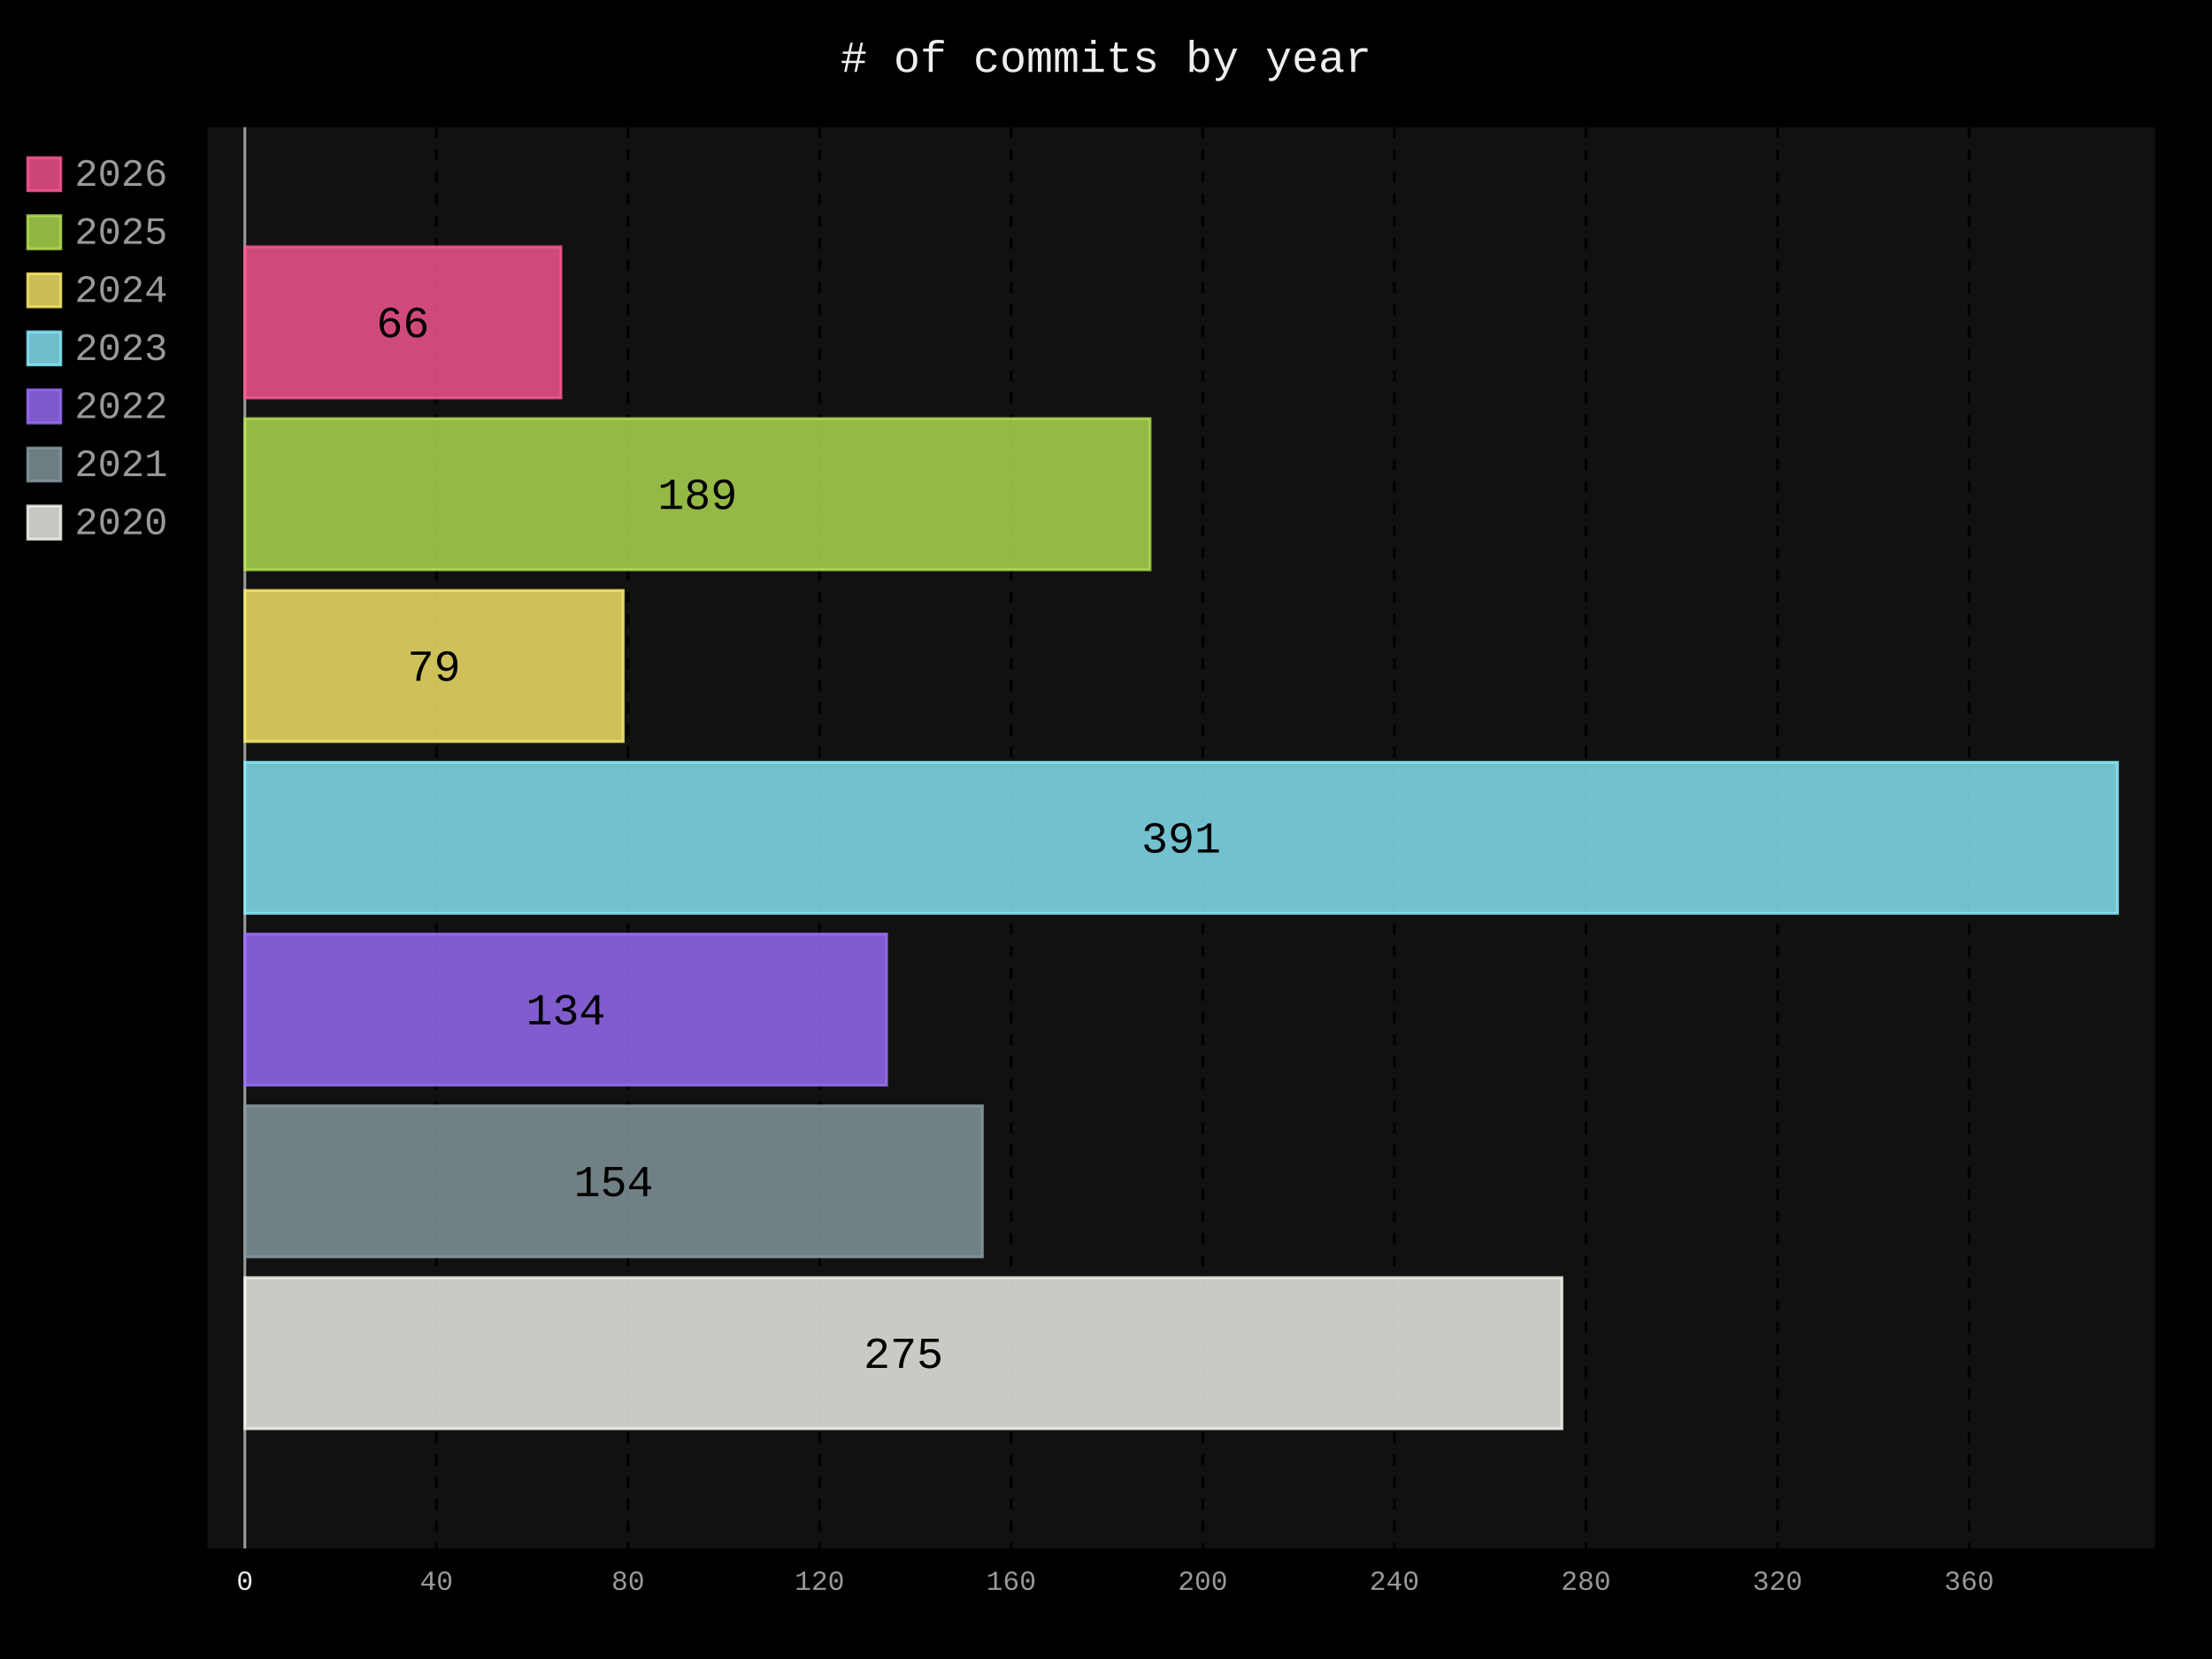
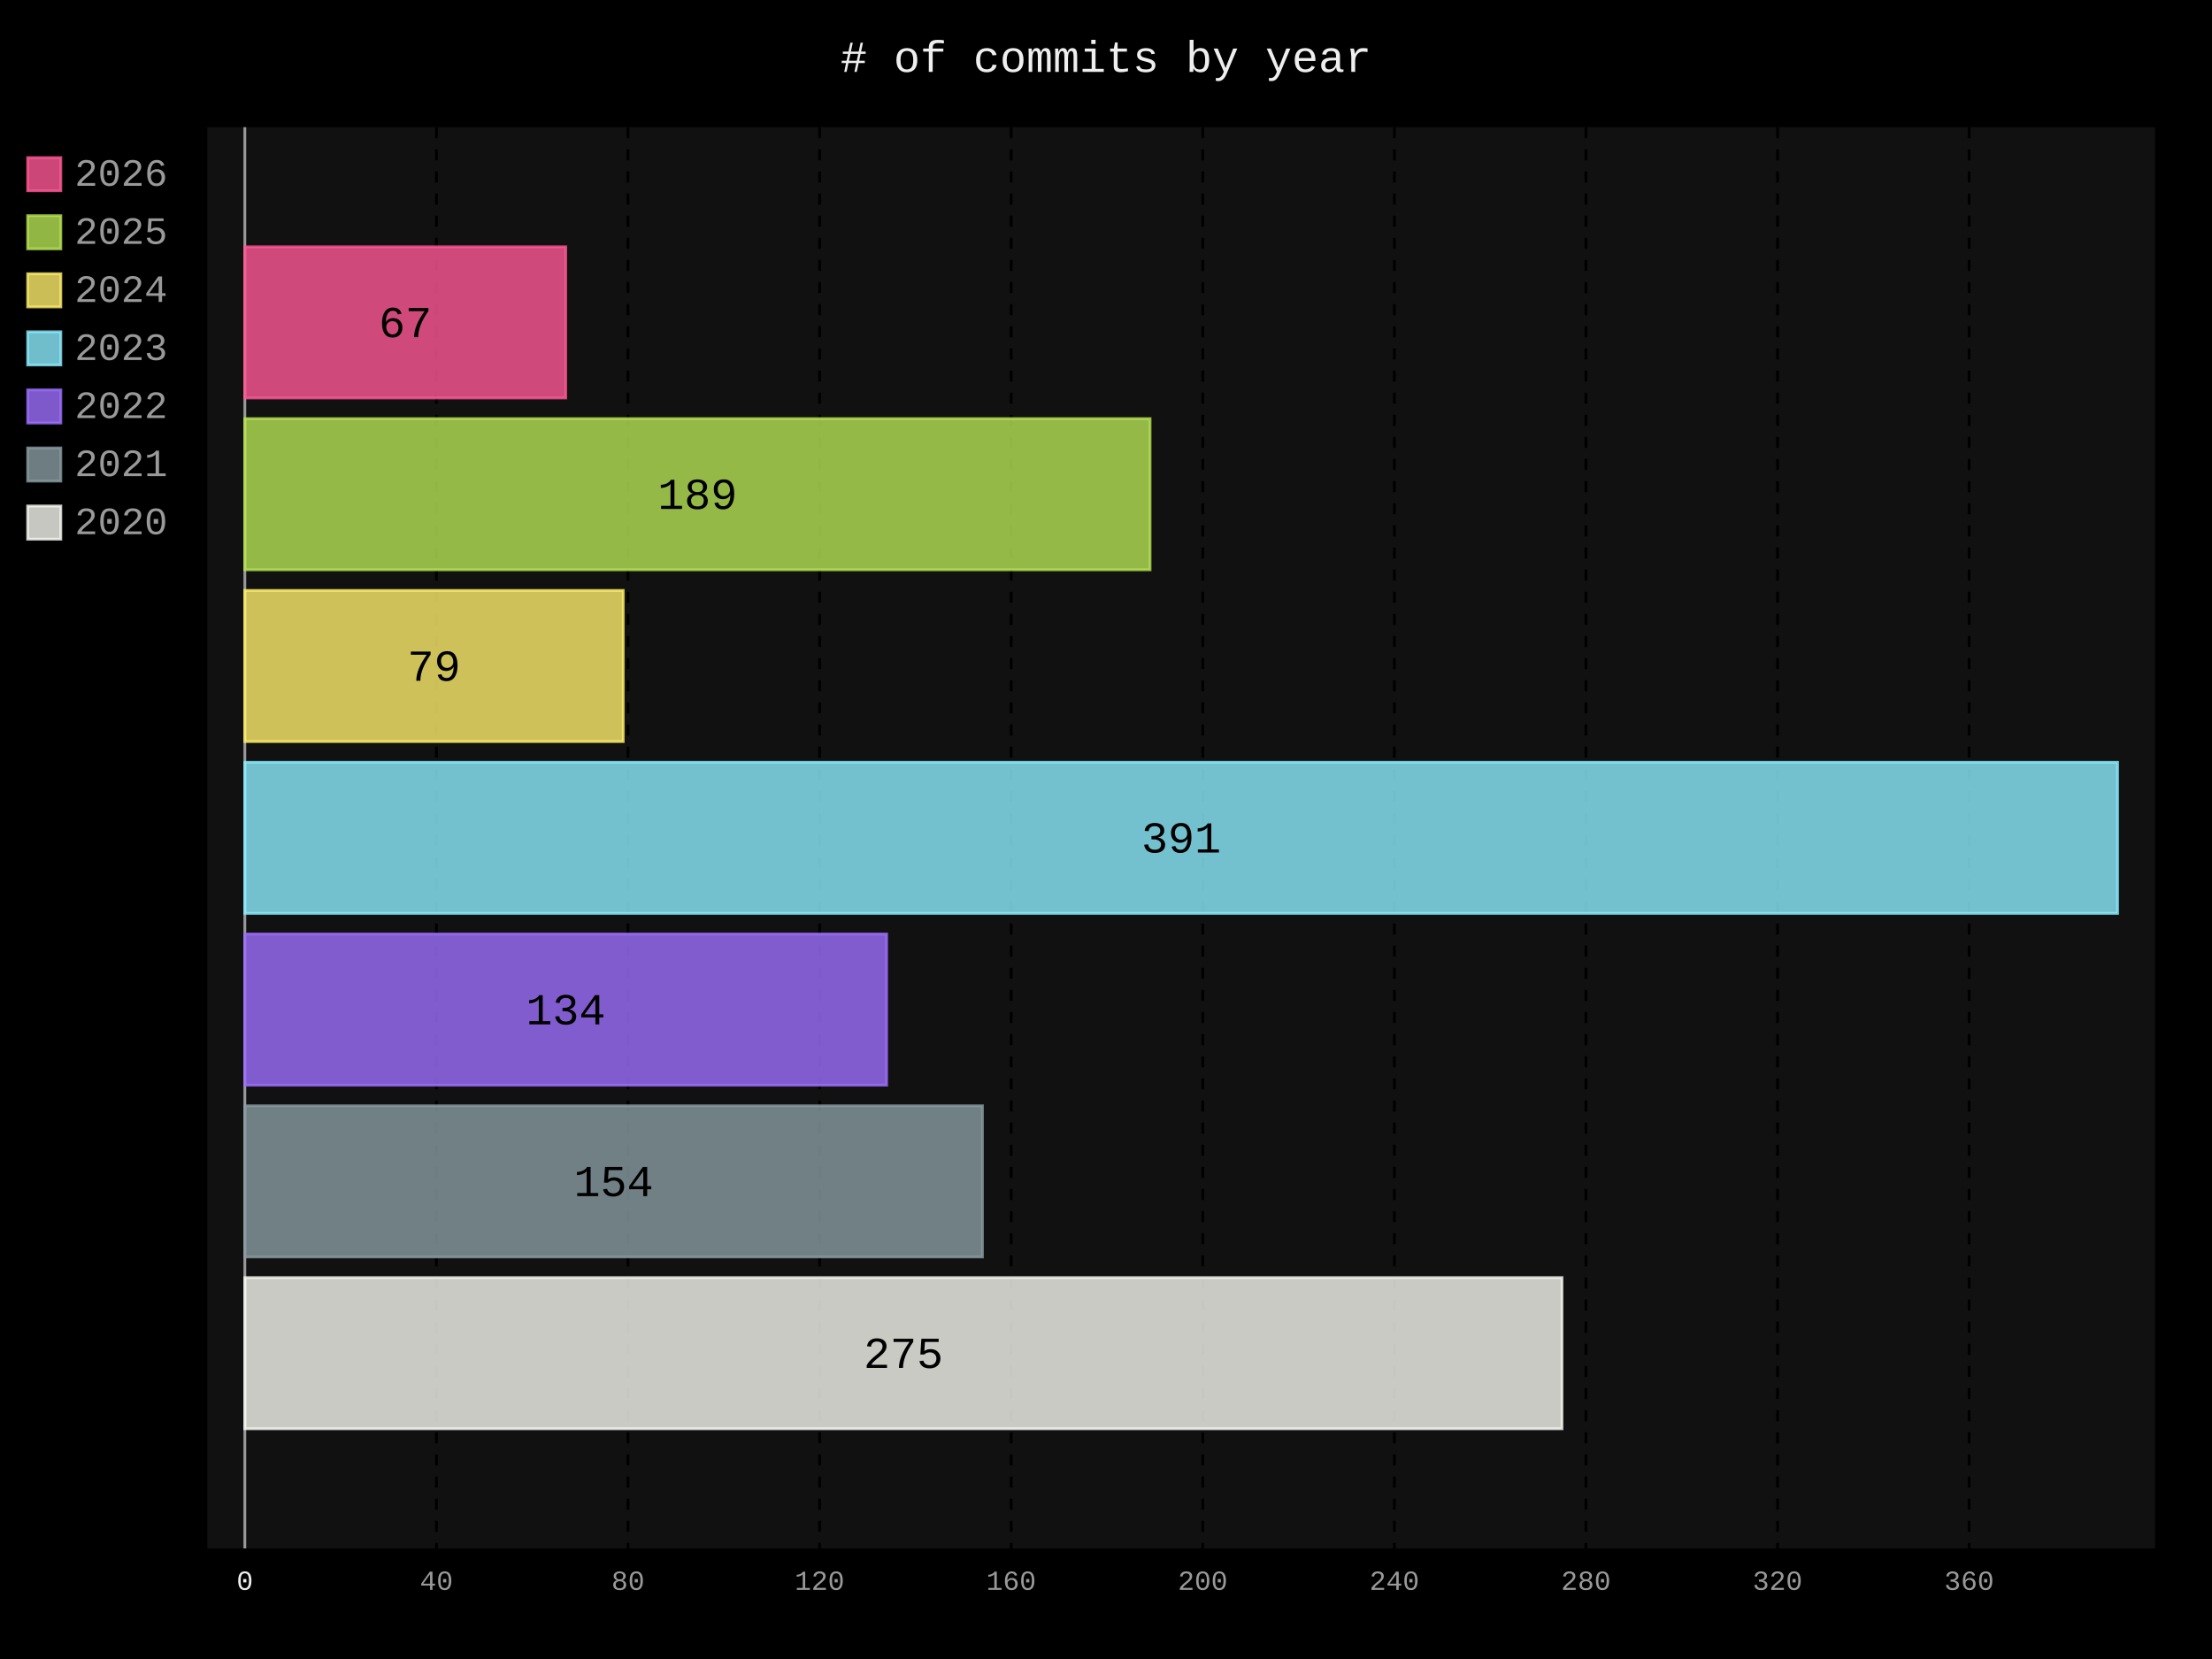
- <svg xmlns="http://www.w3.org/2000/svg" id="chart-9905a8fa-3df4-42f6-befb-842591b036f8" class="pygal-chart" viewBox="0 0 800 600">
+ <svg xmlns="http://www.w3.org/2000/svg" id="chart-5966cc46-fa09-4e80-bc3b-848a3cb93da3" class="pygal-chart" viewBox="0 0 800 600">
  <defs>
-     <style type="text/css">#chart-9905a8fa-3df4-42f6-befb-842591b036f8{-webkit-user-select:none;-webkit-font-smoothing:antialiased;font-family:Consolas,"Liberation Mono",Menlo,Courier,monospace}#chart-9905a8fa-3df4-42f6-befb-842591b036f8 .title{font-family:Consolas,"Liberation Mono",Menlo,Courier,monospace;font-size:16px}#chart-9905a8fa-3df4-42f6-befb-842591b036f8 .legends .legend text{font-family:Consolas,"Liberation Mono",Menlo,Courier,monospace;font-size:14px}#chart-9905a8fa-3df4-42f6-befb-842591b036f8 .axis text{font-family:Consolas,"Liberation Mono",Menlo,Courier,monospace;font-size:10px}#chart-9905a8fa-3df4-42f6-befb-842591b036f8 .axis text.major{font-family:Consolas,"Liberation Mono",Menlo,Courier,monospace;font-size:10px}#chart-9905a8fa-3df4-42f6-befb-842591b036f8 .text-overlay text.value{font-family:Consolas,"Liberation Mono",Menlo,Courier,monospace;font-size:16px}#chart-9905a8fa-3df4-42f6-befb-842591b036f8 .text-overlay text.label{font-family:Consolas,"Liberation Mono",Menlo,Courier,monospace;font-size:10px}#chart-9905a8fa-3df4-42f6-befb-842591b036f8 .tooltip{font-family:Consolas,"Liberation Mono",Menlo,Courier,monospace;font-size:14px}#chart-9905a8fa-3df4-42f6-befb-842591b036f8 text.no_data{font-family:Consolas,"Liberation Mono",Menlo,Courier,monospace;font-size:64px}
- #chart-9905a8fa-3df4-42f6-befb-842591b036f8{background-color:black}#chart-9905a8fa-3df4-42f6-befb-842591b036f8 path,#chart-9905a8fa-3df4-42f6-befb-842591b036f8 line,#chart-9905a8fa-3df4-42f6-befb-842591b036f8 rect,#chart-9905a8fa-3df4-42f6-befb-842591b036f8 circle{-webkit-transition:250ms;-moz-transition:250ms;transition:250ms}#chart-9905a8fa-3df4-42f6-befb-842591b036f8 .graph &gt; .background{fill:black}#chart-9905a8fa-3df4-42f6-befb-842591b036f8 .plot &gt; .background{fill:#111}#chart-9905a8fa-3df4-42f6-befb-842591b036f8 .graph{fill:#999}#chart-9905a8fa-3df4-42f6-befb-842591b036f8 text.no_data{fill:#eee}#chart-9905a8fa-3df4-42f6-befb-842591b036f8 .title{fill:#eee}#chart-9905a8fa-3df4-42f6-befb-842591b036f8 .legends .legend text{fill:#999}#chart-9905a8fa-3df4-42f6-befb-842591b036f8 .legends .legend:hover text{fill:#eee}#chart-9905a8fa-3df4-42f6-befb-842591b036f8 .axis .line{stroke:#eee}#chart-9905a8fa-3df4-42f6-befb-842591b036f8 .axis .guide.line{stroke:#555}#chart-9905a8fa-3df4-42f6-befb-842591b036f8 .axis .major.line{stroke:#999}#chart-9905a8fa-3df4-42f6-befb-842591b036f8 .axis text.major{fill:#eee}#chart-9905a8fa-3df4-42f6-befb-842591b036f8 .axis.y .guides:hover .guide.line,#chart-9905a8fa-3df4-42f6-befb-842591b036f8 .line-graph .axis.x .guides:hover .guide.line,#chart-9905a8fa-3df4-42f6-befb-842591b036f8 .stackedline-graph .axis.x .guides:hover .guide.line,#chart-9905a8fa-3df4-42f6-befb-842591b036f8 .xy-graph .axis.x .guides:hover .guide.line{stroke:#eee}#chart-9905a8fa-3df4-42f6-befb-842591b036f8 .axis .guides:hover text{fill:#eee}#chart-9905a8fa-3df4-42f6-befb-842591b036f8 .reactive{fill-opacity:.8;stroke-opacity:.8;stroke-width:1}#chart-9905a8fa-3df4-42f6-befb-842591b036f8 .ci{stroke:#999}#chart-9905a8fa-3df4-42f6-befb-842591b036f8 .reactive.active,#chart-9905a8fa-3df4-42f6-befb-842591b036f8 .active .reactive{fill-opacity:.4;stroke-opacity:.9;stroke-width:4}#chart-9905a8fa-3df4-42f6-befb-842591b036f8 .ci .reactive.active{stroke-width:1.5}#chart-9905a8fa-3df4-42f6-befb-842591b036f8 .series text{fill:#eee}#chart-9905a8fa-3df4-42f6-befb-842591b036f8 .tooltip rect{fill:#111;stroke:#eee;-webkit-transition:opacity 250ms;-moz-transition:opacity 250ms;transition:opacity 250ms}#chart-9905a8fa-3df4-42f6-befb-842591b036f8 .tooltip .label{fill:#999}#chart-9905a8fa-3df4-42f6-befb-842591b036f8 .tooltip .label{fill:#999}#chart-9905a8fa-3df4-42f6-befb-842591b036f8 .tooltip .legend{font-size:.8em;fill:#555}#chart-9905a8fa-3df4-42f6-befb-842591b036f8 .tooltip .x_label{font-size:.6em;fill:#eee}#chart-9905a8fa-3df4-42f6-befb-842591b036f8 .tooltip .xlink{font-size:.5em;text-decoration:underline}#chart-9905a8fa-3df4-42f6-befb-842591b036f8 .tooltip .value{font-size:1.5em}#chart-9905a8fa-3df4-42f6-befb-842591b036f8 .bound{font-size:.5em}#chart-9905a8fa-3df4-42f6-befb-842591b036f8 .max-value{font-size:.75em;fill:#555}#chart-9905a8fa-3df4-42f6-befb-842591b036f8 .map-element{fill:#111;stroke:#555 !important}#chart-9905a8fa-3df4-42f6-befb-842591b036f8 .map-element .reactive{fill-opacity:inherit;stroke-opacity:inherit}#chart-9905a8fa-3df4-42f6-befb-842591b036f8 .color-0,#chart-9905a8fa-3df4-42f6-befb-842591b036f8 .color-0 a:visited{stroke:#ff5995;fill:#ff5995}#chart-9905a8fa-3df4-42f6-befb-842591b036f8 .color-1,#chart-9905a8fa-3df4-42f6-befb-842591b036f8 .color-1 a:visited{stroke:#b6e354;fill:#b6e354}#chart-9905a8fa-3df4-42f6-befb-842591b036f8 .color-2,#chart-9905a8fa-3df4-42f6-befb-842591b036f8 .color-2 a:visited{stroke:#feed6c;fill:#feed6c}#chart-9905a8fa-3df4-42f6-befb-842591b036f8 .color-3,#chart-9905a8fa-3df4-42f6-befb-842591b036f8 .color-3 a:visited{stroke:#8cedff;fill:#8cedff}#chart-9905a8fa-3df4-42f6-befb-842591b036f8 .color-4,#chart-9905a8fa-3df4-42f6-befb-842591b036f8 .color-4 a:visited{stroke:#9e6ffe;fill:#9e6ffe}#chart-9905a8fa-3df4-42f6-befb-842591b036f8 .color-5,#chart-9905a8fa-3df4-42f6-befb-842591b036f8 .color-5 a:visited{stroke:#899ca1;fill:#899ca1}#chart-9905a8fa-3df4-42f6-befb-842591b036f8 .color-6,#chart-9905a8fa-3df4-42f6-befb-842591b036f8 .color-6 a:visited{stroke:#f8f8f2;fill:#f8f8f2}#chart-9905a8fa-3df4-42f6-befb-842591b036f8 .text-overlay .color-0 text{fill:black}#chart-9905a8fa-3df4-42f6-befb-842591b036f8 .text-overlay .color-1 text{fill:black}#chart-9905a8fa-3df4-42f6-befb-842591b036f8 .text-overlay .color-2 text{fill:black}#chart-9905a8fa-3df4-42f6-befb-842591b036f8 .text-overlay .color-3 text{fill:black}#chart-9905a8fa-3df4-42f6-befb-842591b036f8 .text-overlay .color-4 text{fill:black}#chart-9905a8fa-3df4-42f6-befb-842591b036f8 .text-overlay .color-5 text{fill:black}#chart-9905a8fa-3df4-42f6-befb-842591b036f8 .text-overlay .color-6 text{fill:black}
- #chart-9905a8fa-3df4-42f6-befb-842591b036f8 text.no_data{text-anchor:middle}#chart-9905a8fa-3df4-42f6-befb-842591b036f8 .guide.line{fill:none}#chart-9905a8fa-3df4-42f6-befb-842591b036f8 .centered{text-anchor:middle}#chart-9905a8fa-3df4-42f6-befb-842591b036f8 .title{text-anchor:middle}#chart-9905a8fa-3df4-42f6-befb-842591b036f8 .legends .legend text{fill-opacity:1}#chart-9905a8fa-3df4-42f6-befb-842591b036f8 .axis.x text{text-anchor:middle}#chart-9905a8fa-3df4-42f6-befb-842591b036f8 .axis.x:not(.web) text[transform]{text-anchor:start}#chart-9905a8fa-3df4-42f6-befb-842591b036f8 .axis.x:not(.web) text[transform].backwards{text-anchor:end}#chart-9905a8fa-3df4-42f6-befb-842591b036f8 .axis.y text{text-anchor:end}#chart-9905a8fa-3df4-42f6-befb-842591b036f8 .axis.y text[transform].backwards{text-anchor:start}#chart-9905a8fa-3df4-42f6-befb-842591b036f8 .axis.y2 text{text-anchor:start}#chart-9905a8fa-3df4-42f6-befb-842591b036f8 .axis.y2 text[transform].backwards{text-anchor:end}#chart-9905a8fa-3df4-42f6-befb-842591b036f8 .axis .guide.line{stroke-dasharray:4,4;stroke:black}#chart-9905a8fa-3df4-42f6-befb-842591b036f8 .axis .major.guide.line{stroke-dasharray:6,6;stroke:black}#chart-9905a8fa-3df4-42f6-befb-842591b036f8 .horizontal .axis.y .guide.line,#chart-9905a8fa-3df4-42f6-befb-842591b036f8 .horizontal .axis.y2 .guide.line,#chart-9905a8fa-3df4-42f6-befb-842591b036f8 .vertical .axis.x .guide.line{opacity:0}#chart-9905a8fa-3df4-42f6-befb-842591b036f8 .horizontal .axis.always_show .guide.line,#chart-9905a8fa-3df4-42f6-befb-842591b036f8 .vertical .axis.always_show .guide.line{opacity:1 !important}#chart-9905a8fa-3df4-42f6-befb-842591b036f8 .axis.y .guides:hover .guide.line,#chart-9905a8fa-3df4-42f6-befb-842591b036f8 .axis.y2 .guides:hover .guide.line,#chart-9905a8fa-3df4-42f6-befb-842591b036f8 .axis.x .guides:hover .guide.line{opacity:1}#chart-9905a8fa-3df4-42f6-befb-842591b036f8 .axis .guides:hover text{opacity:1}#chart-9905a8fa-3df4-42f6-befb-842591b036f8 .nofill{fill:none}#chart-9905a8fa-3df4-42f6-befb-842591b036f8 .subtle-fill{fill-opacity:.2}#chart-9905a8fa-3df4-42f6-befb-842591b036f8 .dot{stroke-width:1px;fill-opacity:1;stroke-opacity:1}#chart-9905a8fa-3df4-42f6-befb-842591b036f8 .dot.active{stroke-width:5px}#chart-9905a8fa-3df4-42f6-befb-842591b036f8 .dot.negative{fill:transparent}#chart-9905a8fa-3df4-42f6-befb-842591b036f8 text,#chart-9905a8fa-3df4-42f6-befb-842591b036f8 tspan{stroke:none !important}#chart-9905a8fa-3df4-42f6-befb-842591b036f8 .series text.active{opacity:1}#chart-9905a8fa-3df4-42f6-befb-842591b036f8 .tooltip rect{fill-opacity:.95;stroke-width:.5}#chart-9905a8fa-3df4-42f6-befb-842591b036f8 .tooltip text{fill-opacity:1}#chart-9905a8fa-3df4-42f6-befb-842591b036f8 .showable{visibility:hidden}#chart-9905a8fa-3df4-42f6-befb-842591b036f8 .showable.shown{visibility:visible}#chart-9905a8fa-3df4-42f6-befb-842591b036f8 .gauge-background{fill:rgba(229,229,229,1);stroke:none}#chart-9905a8fa-3df4-42f6-befb-842591b036f8 .bg-lines{stroke:black;stroke-width:2px}</style>
+     <style type="text/css">#chart-5966cc46-fa09-4e80-bc3b-848a3cb93da3{-webkit-user-select:none;-webkit-font-smoothing:antialiased;font-family:Consolas,"Liberation Mono",Menlo,Courier,monospace}#chart-5966cc46-fa09-4e80-bc3b-848a3cb93da3 .title{font-family:Consolas,"Liberation Mono",Menlo,Courier,monospace;font-size:16px}#chart-5966cc46-fa09-4e80-bc3b-848a3cb93da3 .legends .legend text{font-family:Consolas,"Liberation Mono",Menlo,Courier,monospace;font-size:14px}#chart-5966cc46-fa09-4e80-bc3b-848a3cb93da3 .axis text{font-family:Consolas,"Liberation Mono",Menlo,Courier,monospace;font-size:10px}#chart-5966cc46-fa09-4e80-bc3b-848a3cb93da3 .axis text.major{font-family:Consolas,"Liberation Mono",Menlo,Courier,monospace;font-size:10px}#chart-5966cc46-fa09-4e80-bc3b-848a3cb93da3 .text-overlay text.value{font-family:Consolas,"Liberation Mono",Menlo,Courier,monospace;font-size:16px}#chart-5966cc46-fa09-4e80-bc3b-848a3cb93da3 .text-overlay text.label{font-family:Consolas,"Liberation Mono",Menlo,Courier,monospace;font-size:10px}#chart-5966cc46-fa09-4e80-bc3b-848a3cb93da3 .tooltip{font-family:Consolas,"Liberation Mono",Menlo,Courier,monospace;font-size:14px}#chart-5966cc46-fa09-4e80-bc3b-848a3cb93da3 text.no_data{font-family:Consolas,"Liberation Mono",Menlo,Courier,monospace;font-size:64px}
+ #chart-5966cc46-fa09-4e80-bc3b-848a3cb93da3{background-color:black}#chart-5966cc46-fa09-4e80-bc3b-848a3cb93da3 path,#chart-5966cc46-fa09-4e80-bc3b-848a3cb93da3 line,#chart-5966cc46-fa09-4e80-bc3b-848a3cb93da3 rect,#chart-5966cc46-fa09-4e80-bc3b-848a3cb93da3 circle{-webkit-transition:250ms;-moz-transition:250ms;transition:250ms}#chart-5966cc46-fa09-4e80-bc3b-848a3cb93da3 .graph &gt; .background{fill:black}#chart-5966cc46-fa09-4e80-bc3b-848a3cb93da3 .plot &gt; .background{fill:#111}#chart-5966cc46-fa09-4e80-bc3b-848a3cb93da3 .graph{fill:#999}#chart-5966cc46-fa09-4e80-bc3b-848a3cb93da3 text.no_data{fill:#eee}#chart-5966cc46-fa09-4e80-bc3b-848a3cb93da3 .title{fill:#eee}#chart-5966cc46-fa09-4e80-bc3b-848a3cb93da3 .legends .legend text{fill:#999}#chart-5966cc46-fa09-4e80-bc3b-848a3cb93da3 .legends .legend:hover text{fill:#eee}#chart-5966cc46-fa09-4e80-bc3b-848a3cb93da3 .axis .line{stroke:#eee}#chart-5966cc46-fa09-4e80-bc3b-848a3cb93da3 .axis .guide.line{stroke:#555}#chart-5966cc46-fa09-4e80-bc3b-848a3cb93da3 .axis .major.line{stroke:#999}#chart-5966cc46-fa09-4e80-bc3b-848a3cb93da3 .axis text.major{fill:#eee}#chart-5966cc46-fa09-4e80-bc3b-848a3cb93da3 .axis.y .guides:hover .guide.line,#chart-5966cc46-fa09-4e80-bc3b-848a3cb93da3 .line-graph .axis.x .guides:hover .guide.line,#chart-5966cc46-fa09-4e80-bc3b-848a3cb93da3 .stackedline-graph .axis.x .guides:hover .guide.line,#chart-5966cc46-fa09-4e80-bc3b-848a3cb93da3 .xy-graph .axis.x .guides:hover .guide.line{stroke:#eee}#chart-5966cc46-fa09-4e80-bc3b-848a3cb93da3 .axis .guides:hover text{fill:#eee}#chart-5966cc46-fa09-4e80-bc3b-848a3cb93da3 .reactive{fill-opacity:.8;stroke-opacity:.8;stroke-width:1}#chart-5966cc46-fa09-4e80-bc3b-848a3cb93da3 .ci{stroke:#999}#chart-5966cc46-fa09-4e80-bc3b-848a3cb93da3 .reactive.active,#chart-5966cc46-fa09-4e80-bc3b-848a3cb93da3 .active .reactive{fill-opacity:.4;stroke-opacity:.9;stroke-width:4}#chart-5966cc46-fa09-4e80-bc3b-848a3cb93da3 .ci .reactive.active{stroke-width:1.5}#chart-5966cc46-fa09-4e80-bc3b-848a3cb93da3 .series text{fill:#eee}#chart-5966cc46-fa09-4e80-bc3b-848a3cb93da3 .tooltip rect{fill:#111;stroke:#eee;-webkit-transition:opacity 250ms;-moz-transition:opacity 250ms;transition:opacity 250ms}#chart-5966cc46-fa09-4e80-bc3b-848a3cb93da3 .tooltip .label{fill:#999}#chart-5966cc46-fa09-4e80-bc3b-848a3cb93da3 .tooltip .label{fill:#999}#chart-5966cc46-fa09-4e80-bc3b-848a3cb93da3 .tooltip .legend{font-size:.8em;fill:#555}#chart-5966cc46-fa09-4e80-bc3b-848a3cb93da3 .tooltip .x_label{font-size:.6em;fill:#eee}#chart-5966cc46-fa09-4e80-bc3b-848a3cb93da3 .tooltip .xlink{font-size:.5em;text-decoration:underline}#chart-5966cc46-fa09-4e80-bc3b-848a3cb93da3 .tooltip .value{font-size:1.5em}#chart-5966cc46-fa09-4e80-bc3b-848a3cb93da3 .bound{font-size:.5em}#chart-5966cc46-fa09-4e80-bc3b-848a3cb93da3 .max-value{font-size:.75em;fill:#555}#chart-5966cc46-fa09-4e80-bc3b-848a3cb93da3 .map-element{fill:#111;stroke:#555 !important}#chart-5966cc46-fa09-4e80-bc3b-848a3cb93da3 .map-element .reactive{fill-opacity:inherit;stroke-opacity:inherit}#chart-5966cc46-fa09-4e80-bc3b-848a3cb93da3 .color-0,#chart-5966cc46-fa09-4e80-bc3b-848a3cb93da3 .color-0 a:visited{stroke:#ff5995;fill:#ff5995}#chart-5966cc46-fa09-4e80-bc3b-848a3cb93da3 .color-1,#chart-5966cc46-fa09-4e80-bc3b-848a3cb93da3 .color-1 a:visited{stroke:#b6e354;fill:#b6e354}#chart-5966cc46-fa09-4e80-bc3b-848a3cb93da3 .color-2,#chart-5966cc46-fa09-4e80-bc3b-848a3cb93da3 .color-2 a:visited{stroke:#feed6c;fill:#feed6c}#chart-5966cc46-fa09-4e80-bc3b-848a3cb93da3 .color-3,#chart-5966cc46-fa09-4e80-bc3b-848a3cb93da3 .color-3 a:visited{stroke:#8cedff;fill:#8cedff}#chart-5966cc46-fa09-4e80-bc3b-848a3cb93da3 .color-4,#chart-5966cc46-fa09-4e80-bc3b-848a3cb93da3 .color-4 a:visited{stroke:#9e6ffe;fill:#9e6ffe}#chart-5966cc46-fa09-4e80-bc3b-848a3cb93da3 .color-5,#chart-5966cc46-fa09-4e80-bc3b-848a3cb93da3 .color-5 a:visited{stroke:#899ca1;fill:#899ca1}#chart-5966cc46-fa09-4e80-bc3b-848a3cb93da3 .color-6,#chart-5966cc46-fa09-4e80-bc3b-848a3cb93da3 .color-6 a:visited{stroke:#f8f8f2;fill:#f8f8f2}#chart-5966cc46-fa09-4e80-bc3b-848a3cb93da3 .text-overlay .color-0 text{fill:black}#chart-5966cc46-fa09-4e80-bc3b-848a3cb93da3 .text-overlay .color-1 text{fill:black}#chart-5966cc46-fa09-4e80-bc3b-848a3cb93da3 .text-overlay .color-2 text{fill:black}#chart-5966cc46-fa09-4e80-bc3b-848a3cb93da3 .text-overlay .color-3 text{fill:black}#chart-5966cc46-fa09-4e80-bc3b-848a3cb93da3 .text-overlay .color-4 text{fill:black}#chart-5966cc46-fa09-4e80-bc3b-848a3cb93da3 .text-overlay .color-5 text{fill:black}#chart-5966cc46-fa09-4e80-bc3b-848a3cb93da3 .text-overlay .color-6 text{fill:black}
+ #chart-5966cc46-fa09-4e80-bc3b-848a3cb93da3 text.no_data{text-anchor:middle}#chart-5966cc46-fa09-4e80-bc3b-848a3cb93da3 .guide.line{fill:none}#chart-5966cc46-fa09-4e80-bc3b-848a3cb93da3 .centered{text-anchor:middle}#chart-5966cc46-fa09-4e80-bc3b-848a3cb93da3 .title{text-anchor:middle}#chart-5966cc46-fa09-4e80-bc3b-848a3cb93da3 .legends .legend text{fill-opacity:1}#chart-5966cc46-fa09-4e80-bc3b-848a3cb93da3 .axis.x text{text-anchor:middle}#chart-5966cc46-fa09-4e80-bc3b-848a3cb93da3 .axis.x:not(.web) text[transform]{text-anchor:start}#chart-5966cc46-fa09-4e80-bc3b-848a3cb93da3 .axis.x:not(.web) text[transform].backwards{text-anchor:end}#chart-5966cc46-fa09-4e80-bc3b-848a3cb93da3 .axis.y text{text-anchor:end}#chart-5966cc46-fa09-4e80-bc3b-848a3cb93da3 .axis.y text[transform].backwards{text-anchor:start}#chart-5966cc46-fa09-4e80-bc3b-848a3cb93da3 .axis.y2 text{text-anchor:start}#chart-5966cc46-fa09-4e80-bc3b-848a3cb93da3 .axis.y2 text[transform].backwards{text-anchor:end}#chart-5966cc46-fa09-4e80-bc3b-848a3cb93da3 .axis .guide.line{stroke-dasharray:4,4;stroke:black}#chart-5966cc46-fa09-4e80-bc3b-848a3cb93da3 .axis .major.guide.line{stroke-dasharray:6,6;stroke:black}#chart-5966cc46-fa09-4e80-bc3b-848a3cb93da3 .horizontal .axis.y .guide.line,#chart-5966cc46-fa09-4e80-bc3b-848a3cb93da3 .horizontal .axis.y2 .guide.line,#chart-5966cc46-fa09-4e80-bc3b-848a3cb93da3 .vertical .axis.x .guide.line{opacity:0}#chart-5966cc46-fa09-4e80-bc3b-848a3cb93da3 .horizontal .axis.always_show .guide.line,#chart-5966cc46-fa09-4e80-bc3b-848a3cb93da3 .vertical .axis.always_show .guide.line{opacity:1 !important}#chart-5966cc46-fa09-4e80-bc3b-848a3cb93da3 .axis.y .guides:hover .guide.line,#chart-5966cc46-fa09-4e80-bc3b-848a3cb93da3 .axis.y2 .guides:hover .guide.line,#chart-5966cc46-fa09-4e80-bc3b-848a3cb93da3 .axis.x .guides:hover .guide.line{opacity:1}#chart-5966cc46-fa09-4e80-bc3b-848a3cb93da3 .axis .guides:hover text{opacity:1}#chart-5966cc46-fa09-4e80-bc3b-848a3cb93da3 .nofill{fill:none}#chart-5966cc46-fa09-4e80-bc3b-848a3cb93da3 .subtle-fill{fill-opacity:.2}#chart-5966cc46-fa09-4e80-bc3b-848a3cb93da3 .dot{stroke-width:1px;fill-opacity:1;stroke-opacity:1}#chart-5966cc46-fa09-4e80-bc3b-848a3cb93da3 .dot.active{stroke-width:5px}#chart-5966cc46-fa09-4e80-bc3b-848a3cb93da3 .dot.negative{fill:transparent}#chart-5966cc46-fa09-4e80-bc3b-848a3cb93da3 text,#chart-5966cc46-fa09-4e80-bc3b-848a3cb93da3 tspan{stroke:none !important}#chart-5966cc46-fa09-4e80-bc3b-848a3cb93da3 .series text.active{opacity:1}#chart-5966cc46-fa09-4e80-bc3b-848a3cb93da3 .tooltip rect{fill-opacity:.95;stroke-width:.5}#chart-5966cc46-fa09-4e80-bc3b-848a3cb93da3 .tooltip text{fill-opacity:1}#chart-5966cc46-fa09-4e80-bc3b-848a3cb93da3 .showable{visibility:hidden}#chart-5966cc46-fa09-4e80-bc3b-848a3cb93da3 .showable.shown{visibility:visible}#chart-5966cc46-fa09-4e80-bc3b-848a3cb93da3 .gauge-background{fill:rgba(229,229,229,1);stroke:none}#chart-5966cc46-fa09-4e80-bc3b-848a3cb93da3 .bg-lines{stroke:black;stroke-width:2px}</style>
  </defs>
  <g class="graph horizontalbar-graph horizontal">
    <rect x="0" y="0" width="800" height="600" class="background" />
    <g transform="translate(75, 46)" class="plot">
      <rect x="0" y="0" width="704.4" height="514" class="background" />
      <g class="axis x always_show">
        <g class="guides">
          <path d="M13.546 0 v514" class="axis major line" />
          <text x="13.546" y="529.0" class="major">0</text>
        </g>
        <g class="guides">
          <path d="M82.836 0 v514" class="guide line" />
          <text x="82.836" y="529.0" class="">40</text>
        </g>
        <g class="guides">
          <path d="M152.126 0 v514" class="guide line" />
          <text x="152.126" y="529.0" class="">80</text>
        </g>
        <g class="guides">
          <path d="M221.416 0 v514" class="guide line" />
          <text x="221.416" y="529.0" class="">120</text>
        </g>
        <g class="guides">
          <path d="M290.705 0 v514" class="guide line" />
          <text x="290.705" y="529.0" class="">160</text>
        </g>
        <g class="guides">
          <path d="M359.995 0 v514" class="guide line" />
          <text x="359.995" y="529.0" class="">200</text>
        </g>
        <g class="guides">
          <path d="M429.285 0 v514" class="guide line" />
          <text x="429.285" y="529.0" class="">240</text>
        </g>
        <g class="guides">
          <path d="M498.575 0 v514" class="guide line" />
          <text x="498.575" y="529.0" class="">280</text>
        </g>
        <g class="guides">
          <path d="M567.864 0 v514" class="guide line" />
          <text x="567.864" y="529.0" class="">320</text>
        </g>
        <g class="guides">
          <path d="M637.154 0 v514" class="guide line" />
          <text x="637.154" y="529.0" class="">360</text>
        </g>
      </g>
      <g class="series serie-6 color-6">
        <g class="bars">
          <g class="bar">
            <rect x="13.546" y="416.058" rx="0" ry="0" width="476.367" height="54.676" class="rect reactive tooltip-trigger" />
          </g>
        </g>
      </g>
      <g class="series serie-5 color-5">
        <g class="bars">
          <g class="bar">
            <rect x="13.546" y="353.926" rx="0" ry="0" width="266.766" height="54.676" class="rect reactive tooltip-trigger" />
          </g>
        </g>
      </g>
      <g class="series serie-4 color-4">
        <g class="bars">
          <g class="bar">
            <rect x="13.546" y="291.794" rx="0" ry="0" width="232.121" height="54.676" class="rect reactive tooltip-trigger" />
          </g>
        </g>
      </g>
      <g class="series serie-3 color-3">
        <g class="bars">
          <g class="bar">
            <rect x="13.546" y="229.662" rx="0" ry="0" width="677.308" height="54.676" class="rect reactive tooltip-trigger" />
          </g>
        </g>
      </g>
      <g class="series serie-2 color-2">
        <g class="bars">
          <g class="bar">
            <rect x="13.546" y="167.53" rx="0" ry="0" width="136.847" height="54.676" class="rect reactive tooltip-trigger" />
          </g>
        </g>
      </g>
      <g class="series serie-1 color-1">
        <g class="bars">
          <g class="bar">
            <rect x="13.546" y="105.398" rx="0" ry="0" width="327.394" height="54.676" class="rect reactive tooltip-trigger" />
          </g>
        </g>
      </g>
      <g class="series serie-0 color-0">
        <g class="bars">
          <g class="bar">
-             <rect x="13.546" y="43.266" rx="0" ry="0" width="114.328" height="54.676" class="rect reactive tooltip-trigger" />
+             <rect x="13.546" y="43.266" rx="0" ry="0" width="116.06" height="54.676" class="rect reactive tooltip-trigger" />
          </g>
        </g>
      </g>
    </g>
    <g class="titles">
      <text x="400.0" y="26" class="title plot_title"># of commits by year</text>
    </g>
    <g transform="translate(75, 46)" class="plot overlay">
      <g class="series serie-6 color-6" />
      <g class="series serie-5 color-5" />
      <g class="series serie-4 color-4" />
      <g class="series serie-3 color-3" />
      <g class="series serie-2 color-2" />
      <g class="series serie-1 color-1" />
      <g class="series serie-0 color-0" />
    </g>
    <g transform="translate(75, 46)" class="plot text-overlay">
      <g class="series serie-6 color-6">
        <text text-anchor="middle" x="251.73" y="448.729" class="value">275</text>
      </g>
      <g class="series serie-5 color-5">
        <text text-anchor="middle" x="146.929" y="386.597" class="value">154</text>
      </g>
      <g class="series serie-4 color-4">
        <text text-anchor="middle" x="129.607" y="324.465" class="value">134</text>
      </g>
      <g class="series serie-3 color-3">
        <text text-anchor="middle" x="352.2" y="262.333" class="value">391</text>
      </g>
      <g class="series serie-2 color-2">
        <text text-anchor="middle" x="81.97" y="200.201" class="value">79</text>
      </g>
      <g class="series serie-1 color-1">
        <text text-anchor="middle" x="177.243" y="138.07" class="value">189</text>
      </g>
      <g class="series serie-0 color-0">
-         <text text-anchor="middle" x="70.71" y="75.938" class="value">66</text>
+         <text text-anchor="middle" x="71.576" y="75.938" class="value">67</text>
      </g>
    </g>
    <g transform="translate(75, 46)" class="plot tooltip-overlay">
      <g transform="translate(0 0)" style="opacity: 0" class="tooltip">
        <rect rx="0" ry="0" width="0" height="0" class="tooltip-box" />
        <g class="text" />
      </g>
    </g>
    <g transform="translate(10, 56)" class="legends">
      <g id="activate-serie-0" class="legend reactive activate-serie">
        <rect x="0.0" y="1.0" width="12" height="12" class="color-0 reactive" />
        <text x="17.0" y="11.2">2026</text>
      </g>
      <g id="activate-serie-1" class="legend reactive activate-serie">
        <rect x="0.0" y="22.0" width="12" height="12" class="color-1 reactive" />
        <text x="17.0" y="32.2">2025</text>
      </g>
      <g id="activate-serie-2" class="legend reactive activate-serie">
        <rect x="0.0" y="43.0" width="12" height="12" class="color-2 reactive" />
        <text x="17.0" y="53.2">2024</text>
      </g>
      <g id="activate-serie-3" class="legend reactive activate-serie">
        <rect x="0.0" y="64.0" width="12" height="12" class="color-3 reactive" />
        <text x="17.0" y="74.2">2023</text>
      </g>
      <g id="activate-serie-4" class="legend reactive activate-serie">
        <rect x="0.0" y="85.0" width="12" height="12" class="color-4 reactive" />
        <text x="17.0" y="95.2">2022</text>
      </g>
      <g id="activate-serie-5" class="legend reactive activate-serie">
        <rect x="0.0" y="106.0" width="12" height="12" class="color-5 reactive" />
        <text x="17.0" y="116.2">2021</text>
      </g>
      <g id="activate-serie-6" class="legend reactive activate-serie">
        <rect x="0.0" y="127.0" width="12" height="12" class="color-6 reactive" />
        <text x="17.0" y="137.2">2020</text>
      </g>
    </g>
    <g transform="translate(790, 56)" class="legends" />
  </g>
</svg>
